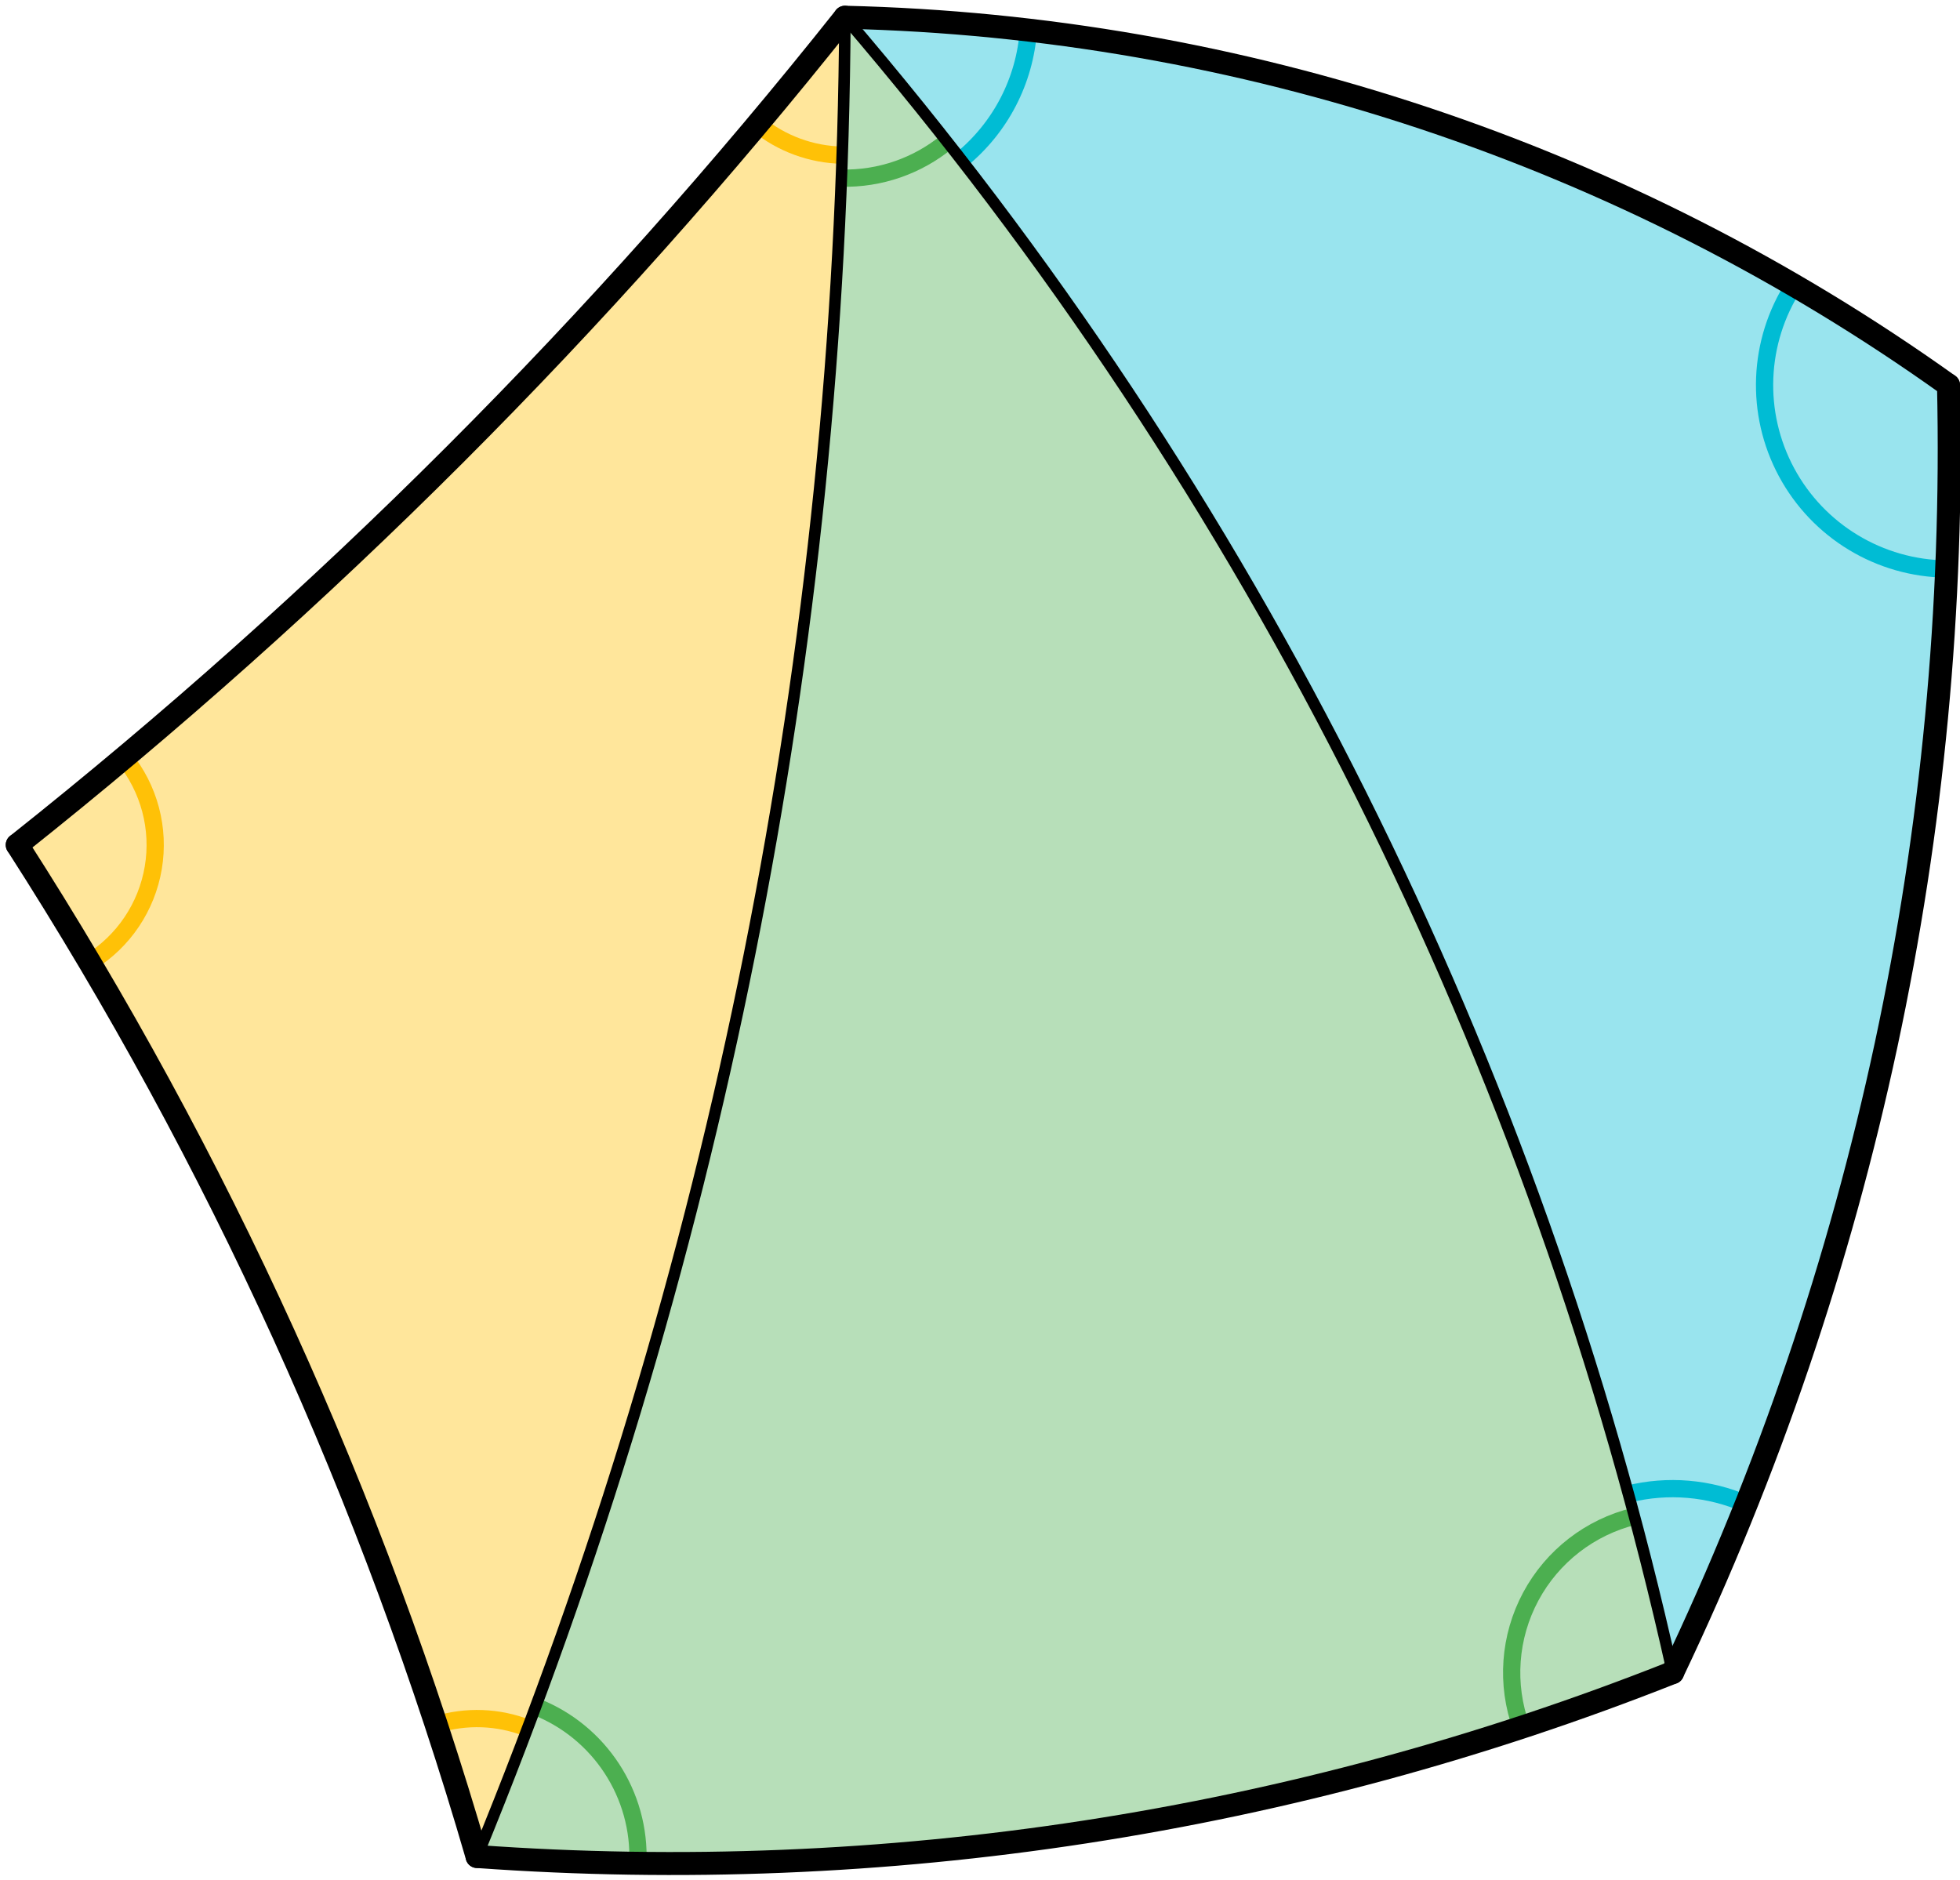
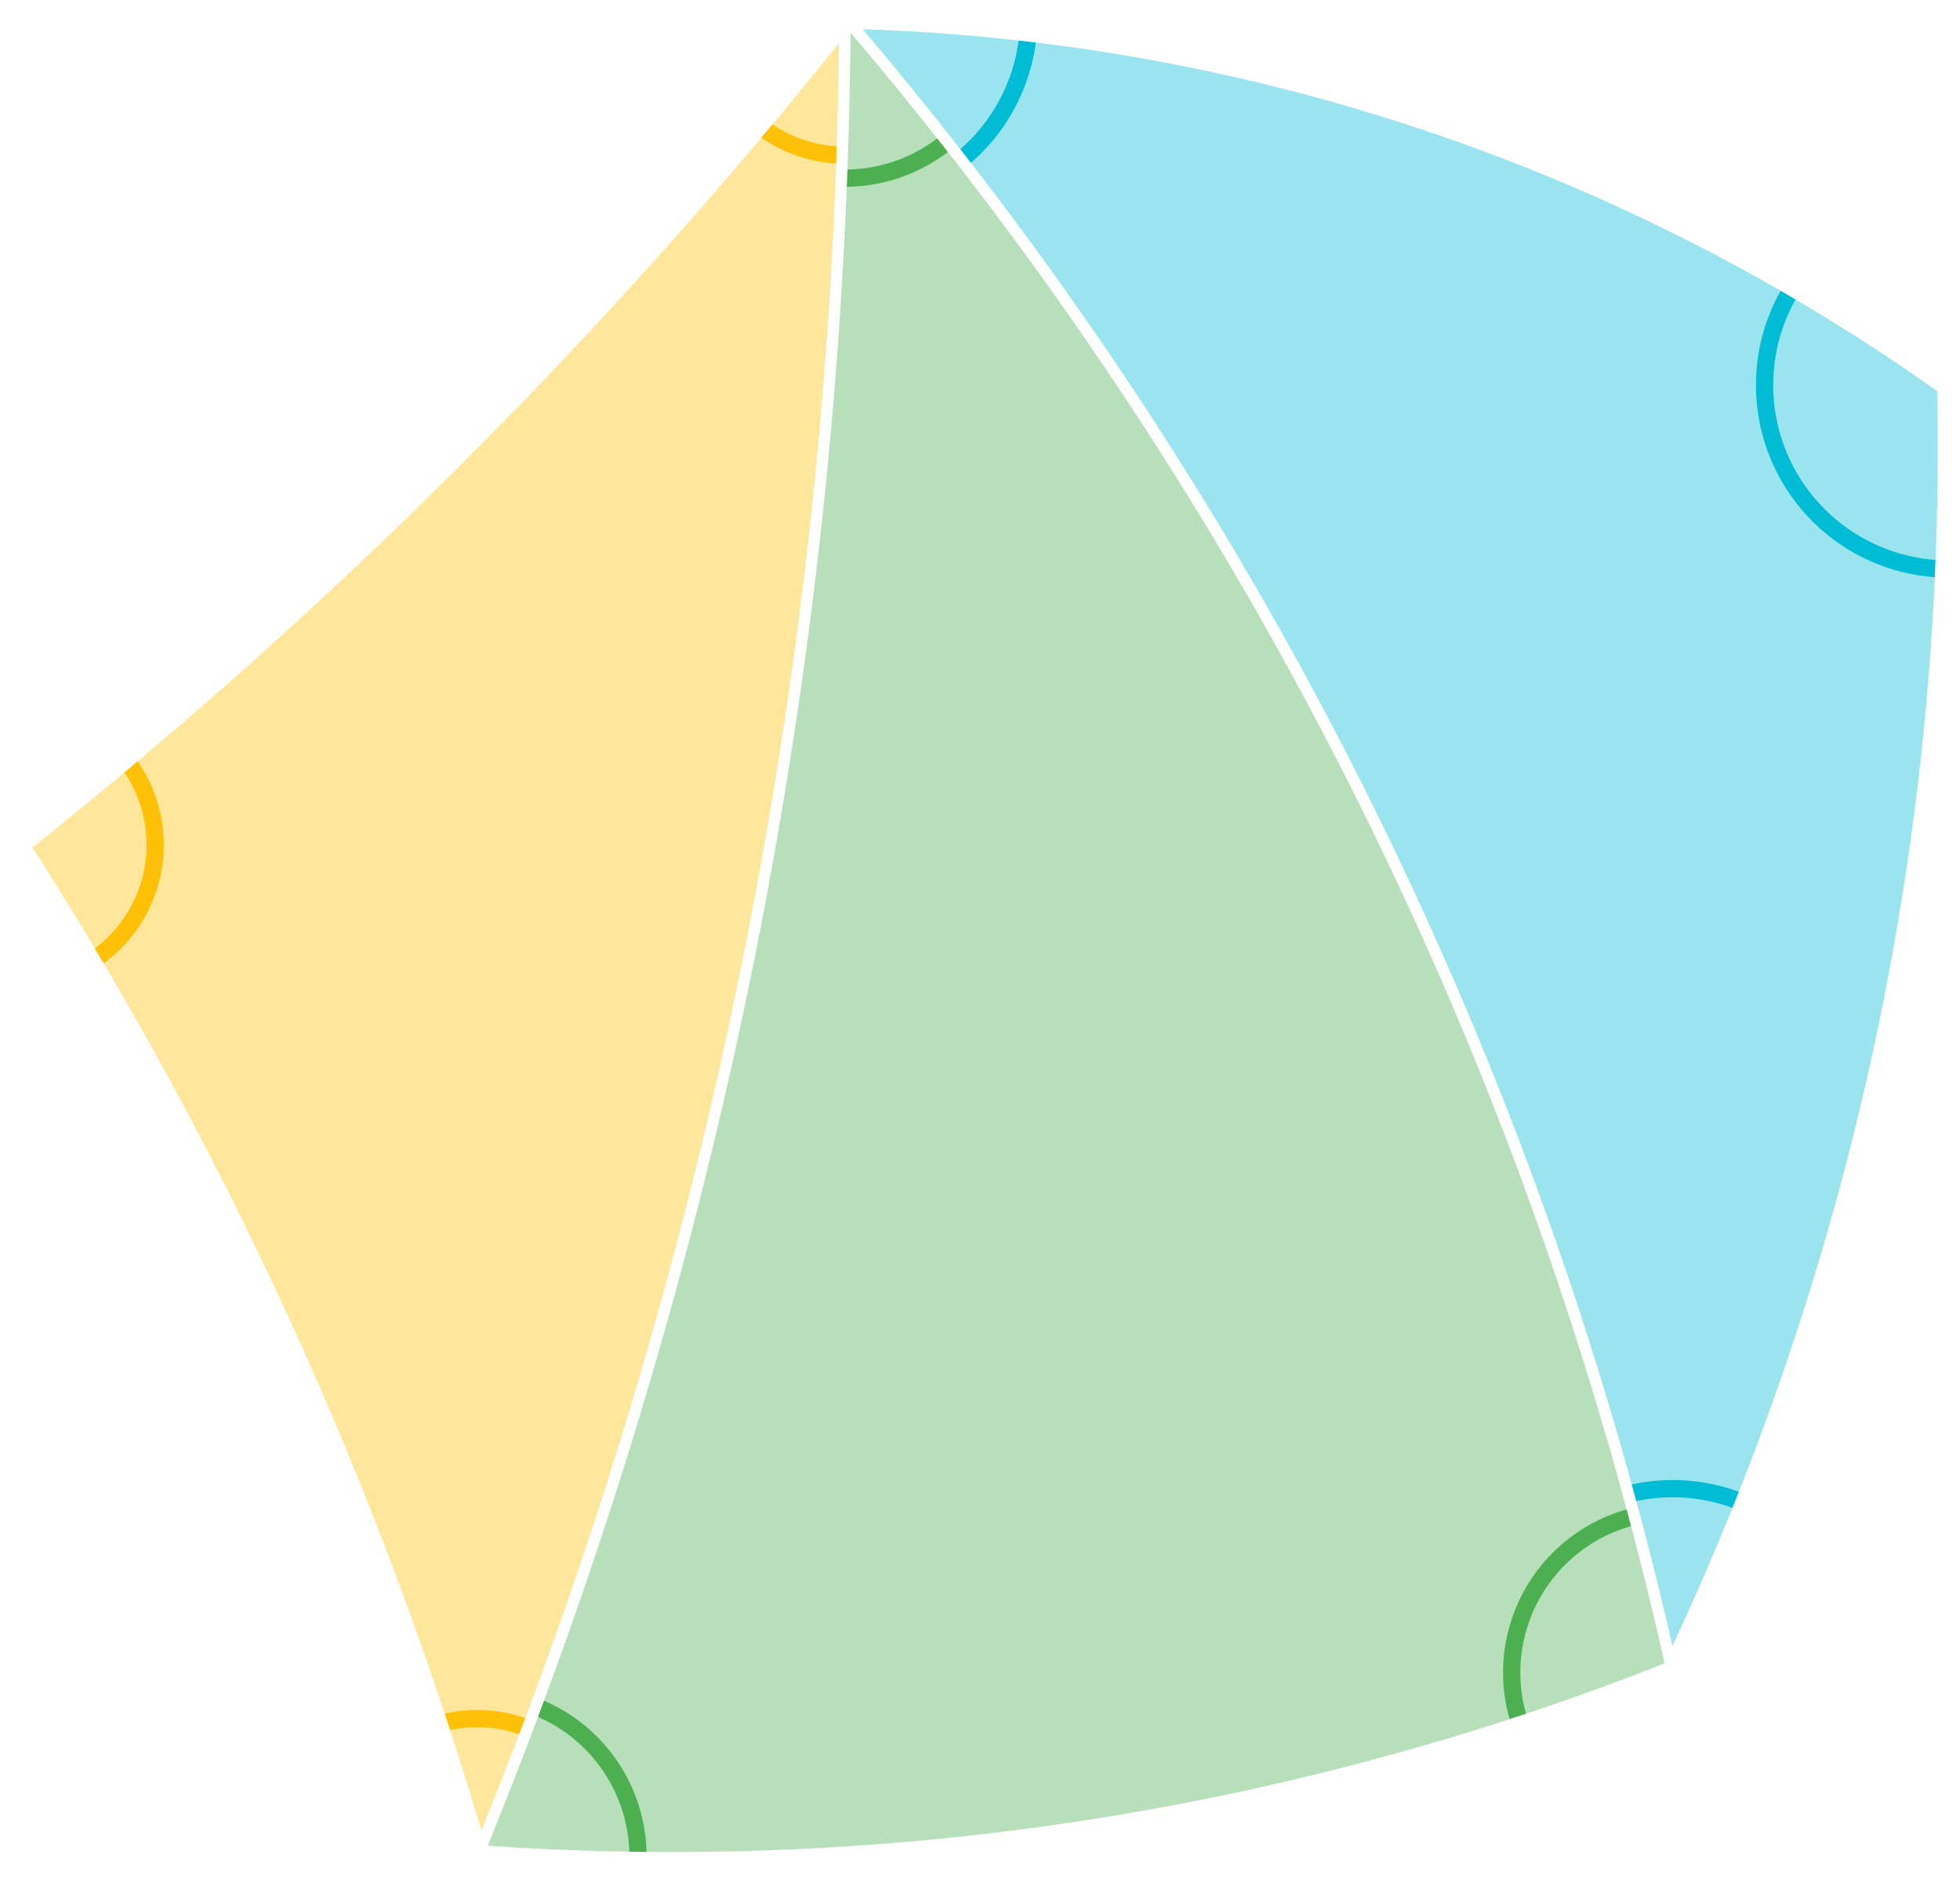
<svg xmlns="http://www.w3.org/2000/svg" width="341pt" height="327pt" viewBox="0 0 341 327" version="1.1">
  <g id="surface21300">
    <path style=" stroke:none;fill-rule:evenodd;fill:rgb(0%,73.7%,83.1%);fill-opacity:0.4;" d="M 291 291 C 324.301 221.117 340.738 144.395 339 67 C 282.863 26.902 215.969 4.605 147 3 C 217.922 85.719 267.379 184.633 291 291 Z M 291 291 " />
    <path style=" stroke:none;fill-rule:evenodd;fill:rgb(29.8%,68.6%,31.4%);fill-opacity:0.4;" d="M 83 323 C 153.855 328.105 224.953 317.164 291 291 C 267.379 184.633 217.922 85.719 147 3 C 146.383 112.785 124.656 221.426 83 323 Z M 83 323 " />
    <path style=" stroke:none;fill-rule:evenodd;fill:rgb(100%,75.7%,2.7%);fill-opacity:0.4;" d="M 3 147 C 56.328 104.641 104.641 56.328 147 3 C 146.383 112.785 124.656 221.426 83 323 C 64.941 260.789 37.996 201.512 3 147 Z M 3 147 " />
    <path style="fill:none;stroke-width:3;stroke-linecap:butt;stroke-linejoin:round;stroke:rgb(0%,73.7%,83.1%);stroke-opacity:1;stroke-miterlimit:10;" d="M 348.824 125.316 C 342.363 128.145 335.152 128.758 328.312 127.062 " transform="matrix(1,0,0,-1,-45,387)" />
    <path style="fill:none;stroke-width:3;stroke-linecap:butt;stroke-linejoin:round;stroke:rgb(0%,73.7%,83.1%);stroke-opacity:1;stroke-miterlimit:10;" d="M 357.125 337.367 C 350.793 327.574 350.293 315.109 355.82 304.84 C 361.348 294.566 372.023 288.117 383.684 288 " transform="matrix(1,0,0,-1,-45,387)" />
    <path style="fill:none;stroke-width:3;stroke-linecap:butt;stroke-linejoin:round;stroke:rgb(0%,73.7%,83.1%);stroke-opacity:1;stroke-miterlimit:10;" d="M 212.238 359.211 C 219.078 364.797 223.305 372.961 223.922 381.77 " transform="matrix(1,0,0,-1,-45,387)" />
    <path style="fill:none;stroke-width:3;stroke-linecap:butt;stroke-linejoin:round;stroke:rgb(29.8%,68.6%,31.4%);stroke-opacity:1;stroke-miterlimit:10;" d="M 155.977 62.816 C 156.48 74.766 149.34 85.719 138.199 90.078 " transform="matrix(1,0,0,-1,-45,387)" />
    <path style="fill:none;stroke-width:3;stroke-linecap:butt;stroke-linejoin:round;stroke:rgb(29.8%,68.6%,31.4%);stroke-opacity:1;stroke-miterlimit:10;" d="M 329.355 123.199 C 321.633 121.312 315.074 116.23 311.32 109.223 C 307.562 102.215 306.965 93.938 309.676 86.465 " transform="matrix(1,0,0,-1,-45,387)" />
    <path style="fill:none;stroke-width:3;stroke-linecap:butt;stroke-linejoin:round;stroke:rgb(29.8%,68.6%,31.4%);stroke-opacity:1;stroke-miterlimit:10;" d="M 191.387 356.008 C 198.078 355.859 204.602 358.113 209.773 362.363 " transform="matrix(1,0,0,-1,-45,387)" />
    <path style="fill:none;stroke-width:3;stroke-linecap:butt;stroke-linejoin:round;stroke:rgb(100%,75.7%,2.7%);stroke-opacity:1;stroke-miterlimit:10;" d="M 60.602 219.574 C 66.488 223.207 70.52 229.199 71.668 236.02 C 72.816 242.84 70.965 249.82 66.59 255.18 " transform="matrix(1,0,0,-1,-45,387)" />
    <path style="fill:none;stroke-width:3;stroke-linecap:butt;stroke-linejoin:round;stroke:rgb(100%,75.7%,2.7%);stroke-opacity:1;stroke-miterlimit:10;" d="M 136.793 86.332 C 131.719 88.328 126.109 88.539 120.898 86.926 " transform="matrix(1,0,0,-1,-45,387)" />
    <path style="fill:none;stroke-width:3;stroke-linecap:butt;stroke-linejoin:round;stroke:rgb(100%,75.7%,2.7%);stroke-opacity:1;stroke-miterlimit:10;" d="M 176.82 365.41 C 180.98 362.012 186.16 360.109 191.527 360.004 " transform="matrix(1,0,0,-1,-45,387)" />
-     <path style="fill:none;stroke-width:4;stroke-linecap:round;stroke-linejoin:round;stroke:rgb(0%,0%,0%);stroke-opacity:1;stroke-miterlimit:10;" d="M 48 240 C 101.328 282.359 149.641 330.672 192 384 " transform="matrix(1,0,0,-1,-45,387)" />
-     <path style="fill:none;stroke-width:4;stroke-linecap:round;stroke-linejoin:round;stroke:rgb(0%,0%,0%);stroke-opacity:1;stroke-miterlimit:10;" d="M 48 240 C 82.996 185.488 109.941 126.211 128 64 " transform="matrix(1,0,0,-1,-45,387)" />
-     <path style="fill:none;stroke-width:4;stroke-linecap:round;stroke-linejoin:round;stroke:rgb(0%,0%,0%);stroke-opacity:1;stroke-miterlimit:10;" d="M 128 64 C 198.855 58.895 269.953 69.836 336 96 " transform="matrix(1,0,0,-1,-45,387)" />
-     <path style="fill:none;stroke-width:4;stroke-linecap:round;stroke-linejoin:round;stroke:rgb(0%,0%,0%);stroke-opacity:1;stroke-miterlimit:10;" d="M 336 96 C 369.301 165.883 385.738 242.605 384 320 " transform="matrix(1,0,0,-1,-45,387)" />
-     <path style="fill:none;stroke-width:2;stroke-linecap:butt;stroke-linejoin:round;stroke:rgb(0%,0%,0%);stroke-opacity:1;stroke-miterlimit:10;" d="M 192 384 C 191.383 274.215 169.656 165.574 128 64 " transform="matrix(1,0,0,-1,-45,387)" />
-     <path style="fill:none;stroke-width:2;stroke-linecap:butt;stroke-linejoin:round;stroke:rgb(0%,0%,0%);stroke-opacity:1;stroke-miterlimit:10;" d="M 192 384 C 262.922 301.281 312.379 202.367 336 96 " transform="matrix(1,0,0,-1,-45,387)" />
-     <path style="fill:none;stroke-width:4;stroke-linecap:round;stroke-linejoin:round;stroke:rgb(0%,0%,0%);stroke-opacity:1;stroke-miterlimit:10;" d="M 192 384 C 260.969 382.395 327.863 360.098 384 320 " transform="matrix(1,0,0,-1,-45,387)" />
+     <path style="fill:none;stroke-width:4;stroke-linecap:round;stroke-linejoin:round;stroke:rgb(100%,100%,100%);stroke-opacity:1;stroke-miterlimit:10;" d="M 48 240 C 101.328 282.359 149.641 330.672 192 384 " transform="matrix(1,0,0,-1,-45,387)" />
+     <path style="fill:none;stroke-width:4;stroke-linecap:round;stroke-linejoin:round;stroke:rgb(100%,100%,100%);stroke-opacity:1;stroke-miterlimit:10;" d="M 48 240 C 82.996 185.488 109.941 126.211 128 64 " transform="matrix(1,0,0,-1,-45,387)" />
+     <path style="fill:none;stroke-width:4;stroke-linecap:round;stroke-linejoin:round;stroke:rgb(100%,100%,100%);stroke-opacity:1;stroke-miterlimit:10;" d="M 128 64 C 198.855 58.895 269.953 69.836 336 96 " transform="matrix(1,0,0,-1,-45,387)" />
+     <path style="fill:none;stroke-width:4;stroke-linecap:round;stroke-linejoin:round;stroke:rgb(100%,100%,100%);stroke-opacity:1;stroke-miterlimit:10;" d="M 336 96 C 369.301 165.883 385.738 242.605 384 320 " transform="matrix(1,0,0,-1,-45,387)" />
+     <path style="fill:none;stroke-width:2;stroke-linecap:butt;stroke-linejoin:round;stroke:rgb(100%,100%,100%);stroke-opacity:1;stroke-miterlimit:10;" d="M 192 384 C 191.383 274.215 169.656 165.574 128 64 " transform="matrix(1,0,0,-1,-45,387)" />
+     <path style="fill:none;stroke-width:2;stroke-linecap:butt;stroke-linejoin:round;stroke:rgb(100%,100%,100%);stroke-opacity:1;stroke-miterlimit:10;" d="M 192 384 C 262.922 301.281 312.379 202.367 336 96 " transform="matrix(1,0,0,-1,-45,387)" />
+     <path style="fill:none;stroke-width:4;stroke-linecap:round;stroke-linejoin:round;stroke:rgb(100%,100%,100%);stroke-opacity:1;stroke-miterlimit:10;" d="M 192 384 C 260.969 382.395 327.863 360.098 384 320 " transform="matrix(1,0,0,-1,-45,387)" />
  </g>
</svg>
